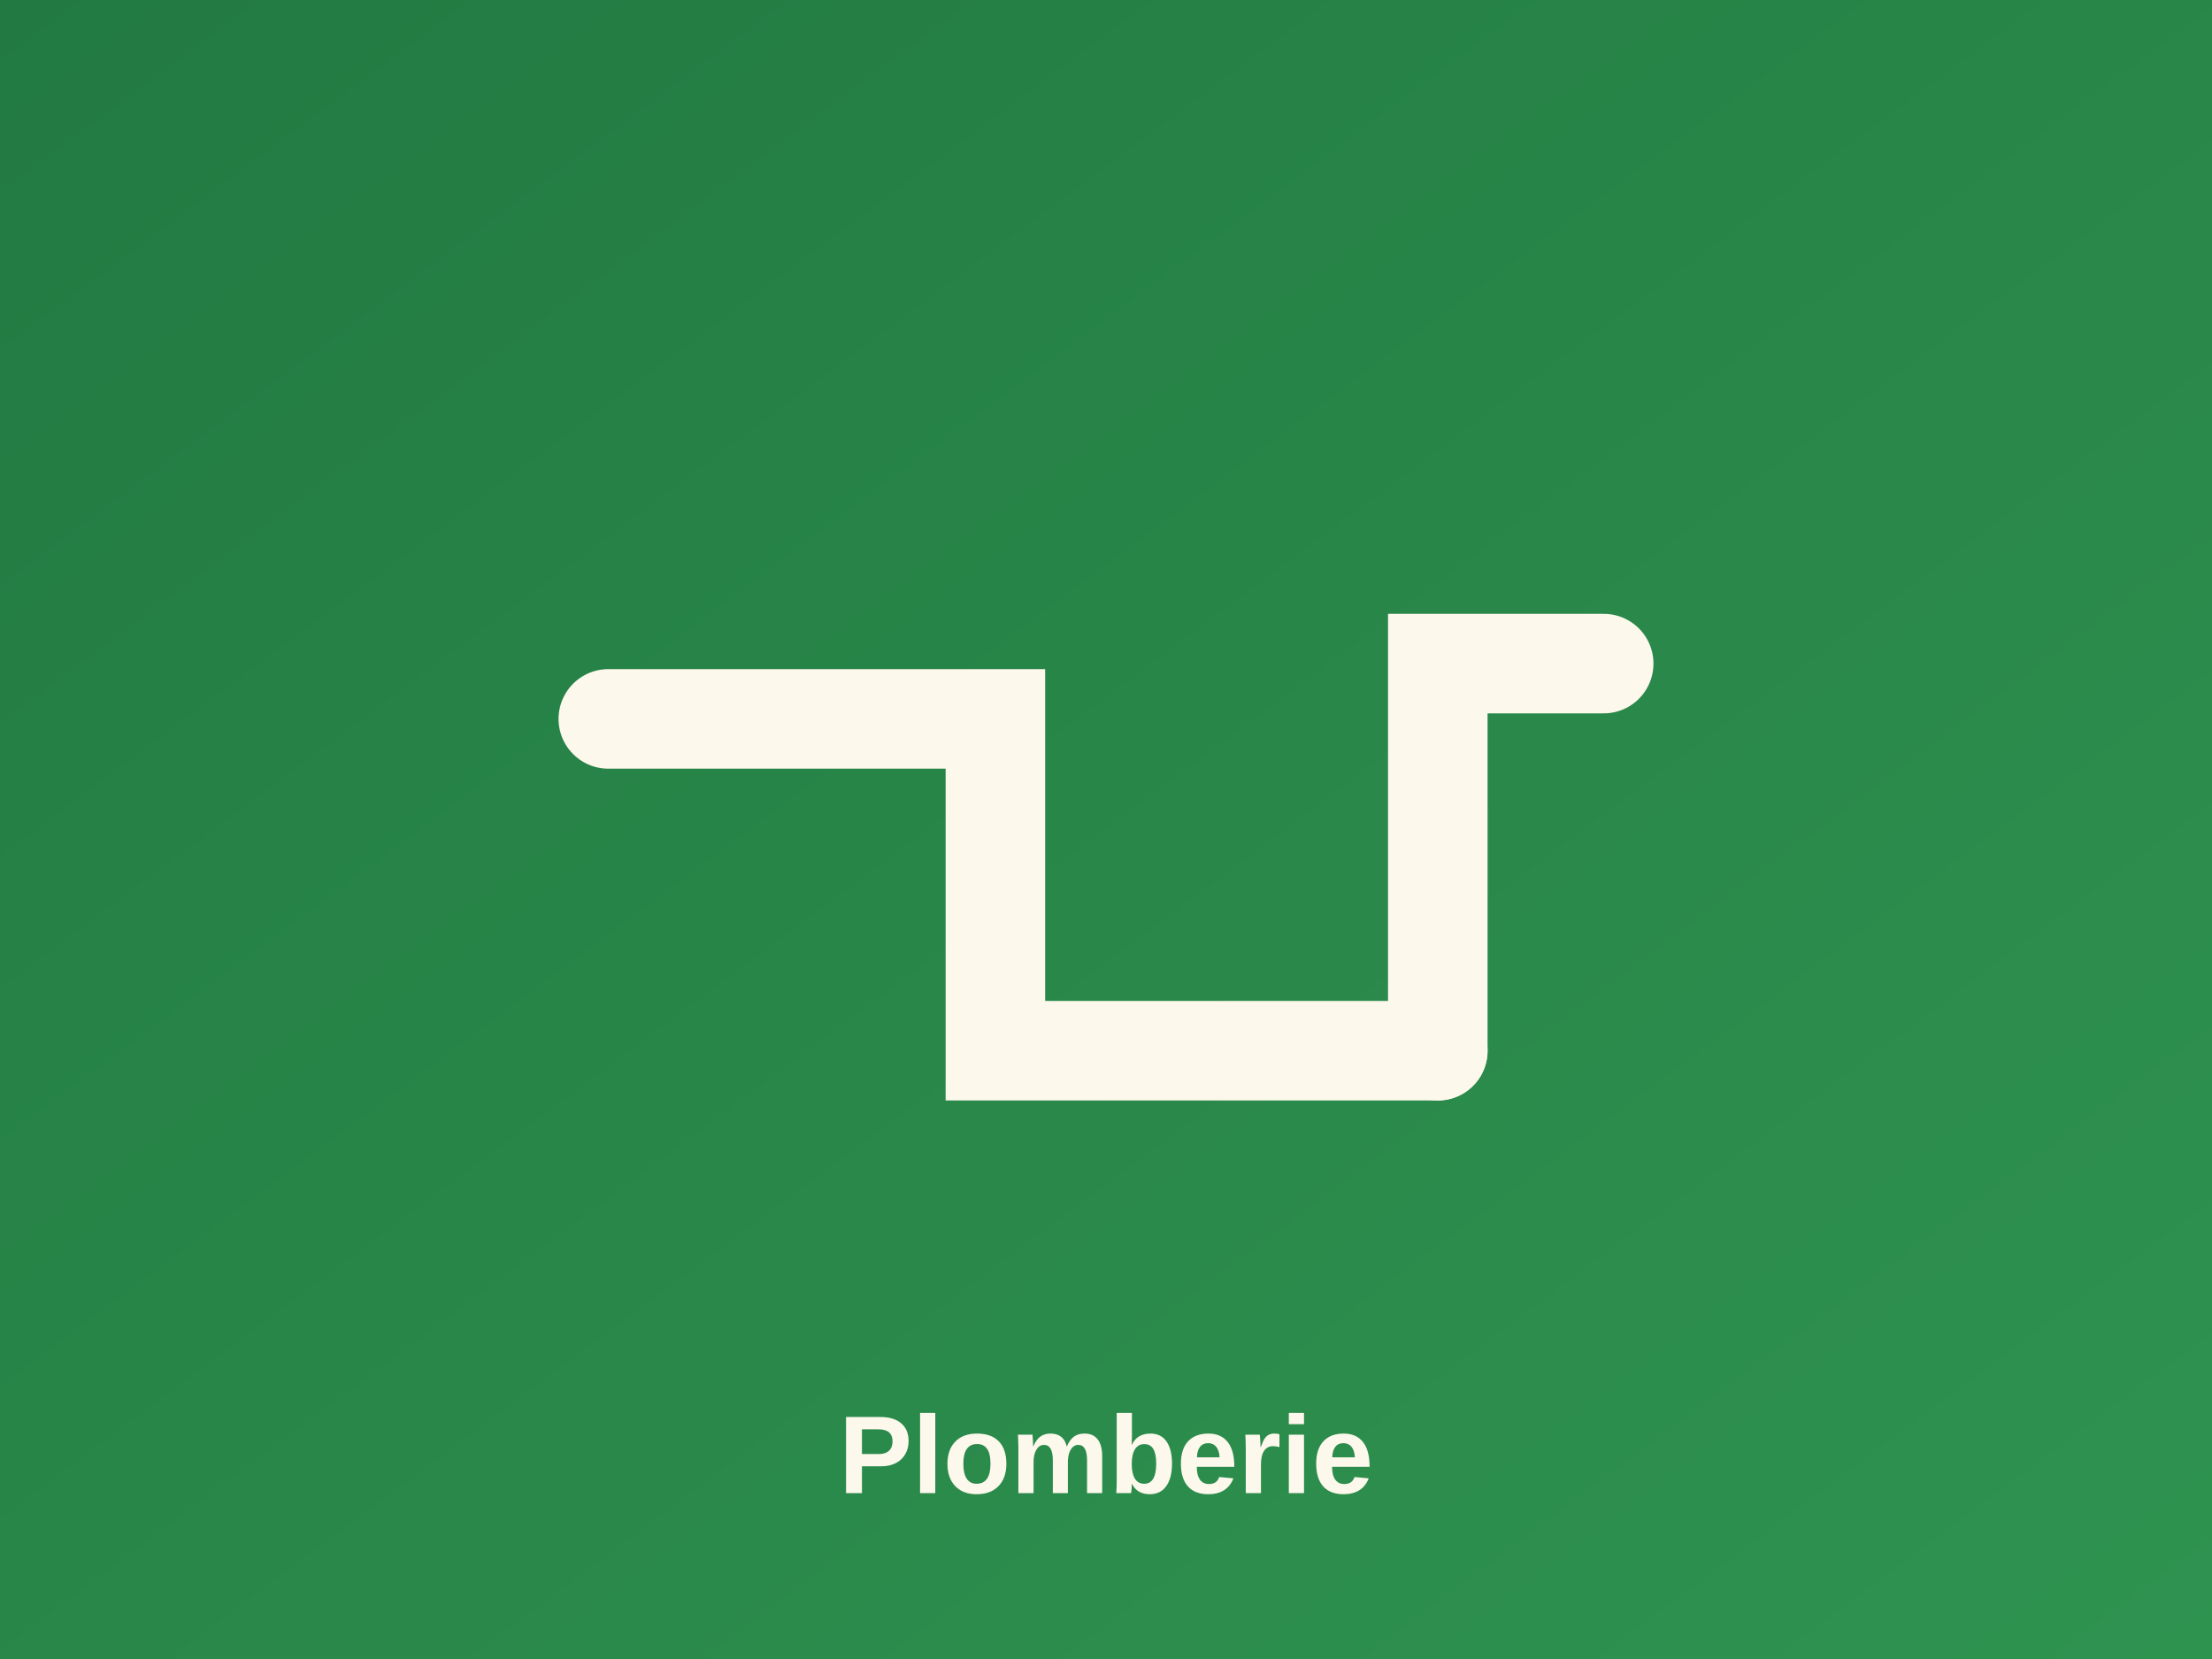
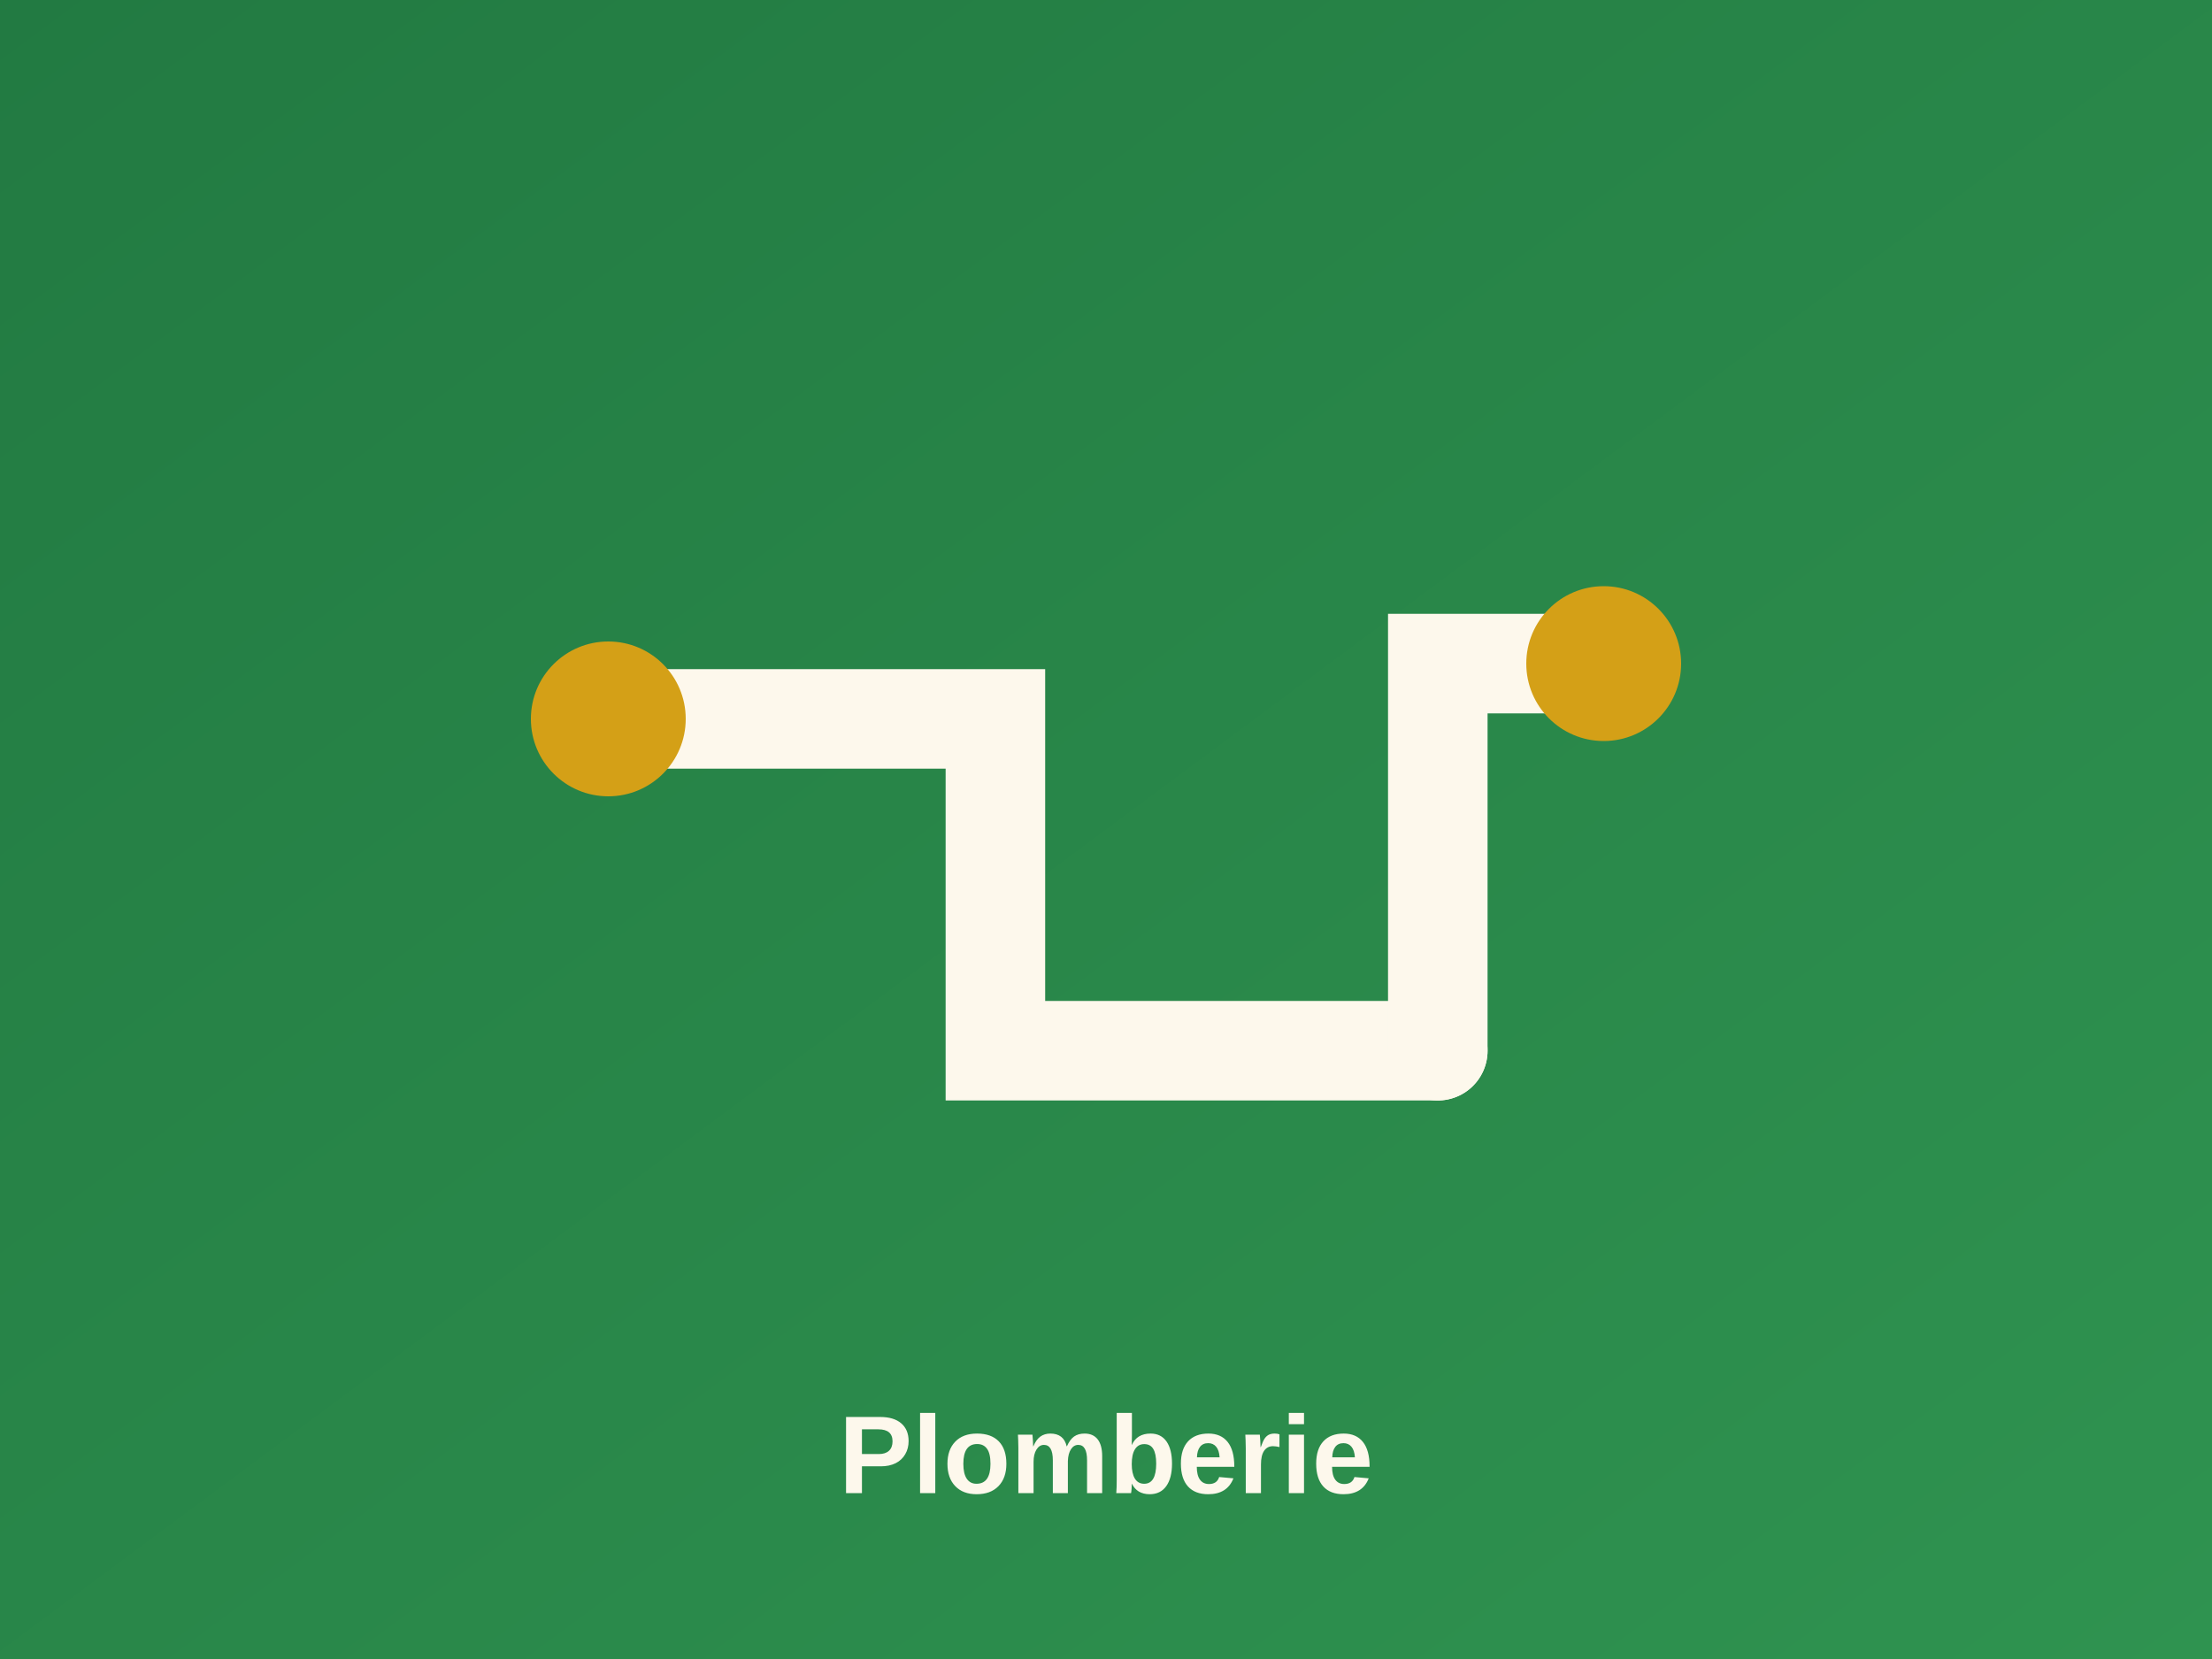
<svg xmlns="http://www.w3.org/2000/svg" viewBox="0 0 400 300" width="400" height="300">
  <defs>
    <linearGradient id="bg4" x1="0" y1="0" x2="1" y2="1">
      <stop offset="0%" stop-color="#227a42" />
      <stop offset="100%" stop-color="#2f9350" />
    </linearGradient>
  </defs>
  <rect width="400" height="300" fill="url(#bg4)" />
  <g transform="translate(200,150)" stroke="#fdf8ec" stroke-width="18" fill="none" stroke-linecap="round">
    <path d="M -90 -20 H -20 V 40 H 60" />
    <path d="M 60 40 V -30 H 90" />
  </g>
-   <circle cx="-90" cy="-20" r="14" fill="#d4a017" />
-   <circle cx="90" cy="-30" r="14" fill="#d4a017" />
+   <circle cx="110" cy="130" r="14" fill="#d4a017" />
+   <circle cx="290" cy="120" r="14" fill="#d4a017" />
  <text x="200" y="270" text-anchor="middle" font-family="Arial, sans-serif" font-size="20" font-weight="bold" fill="#fdf8ec">Plomberie</text>
</svg>
